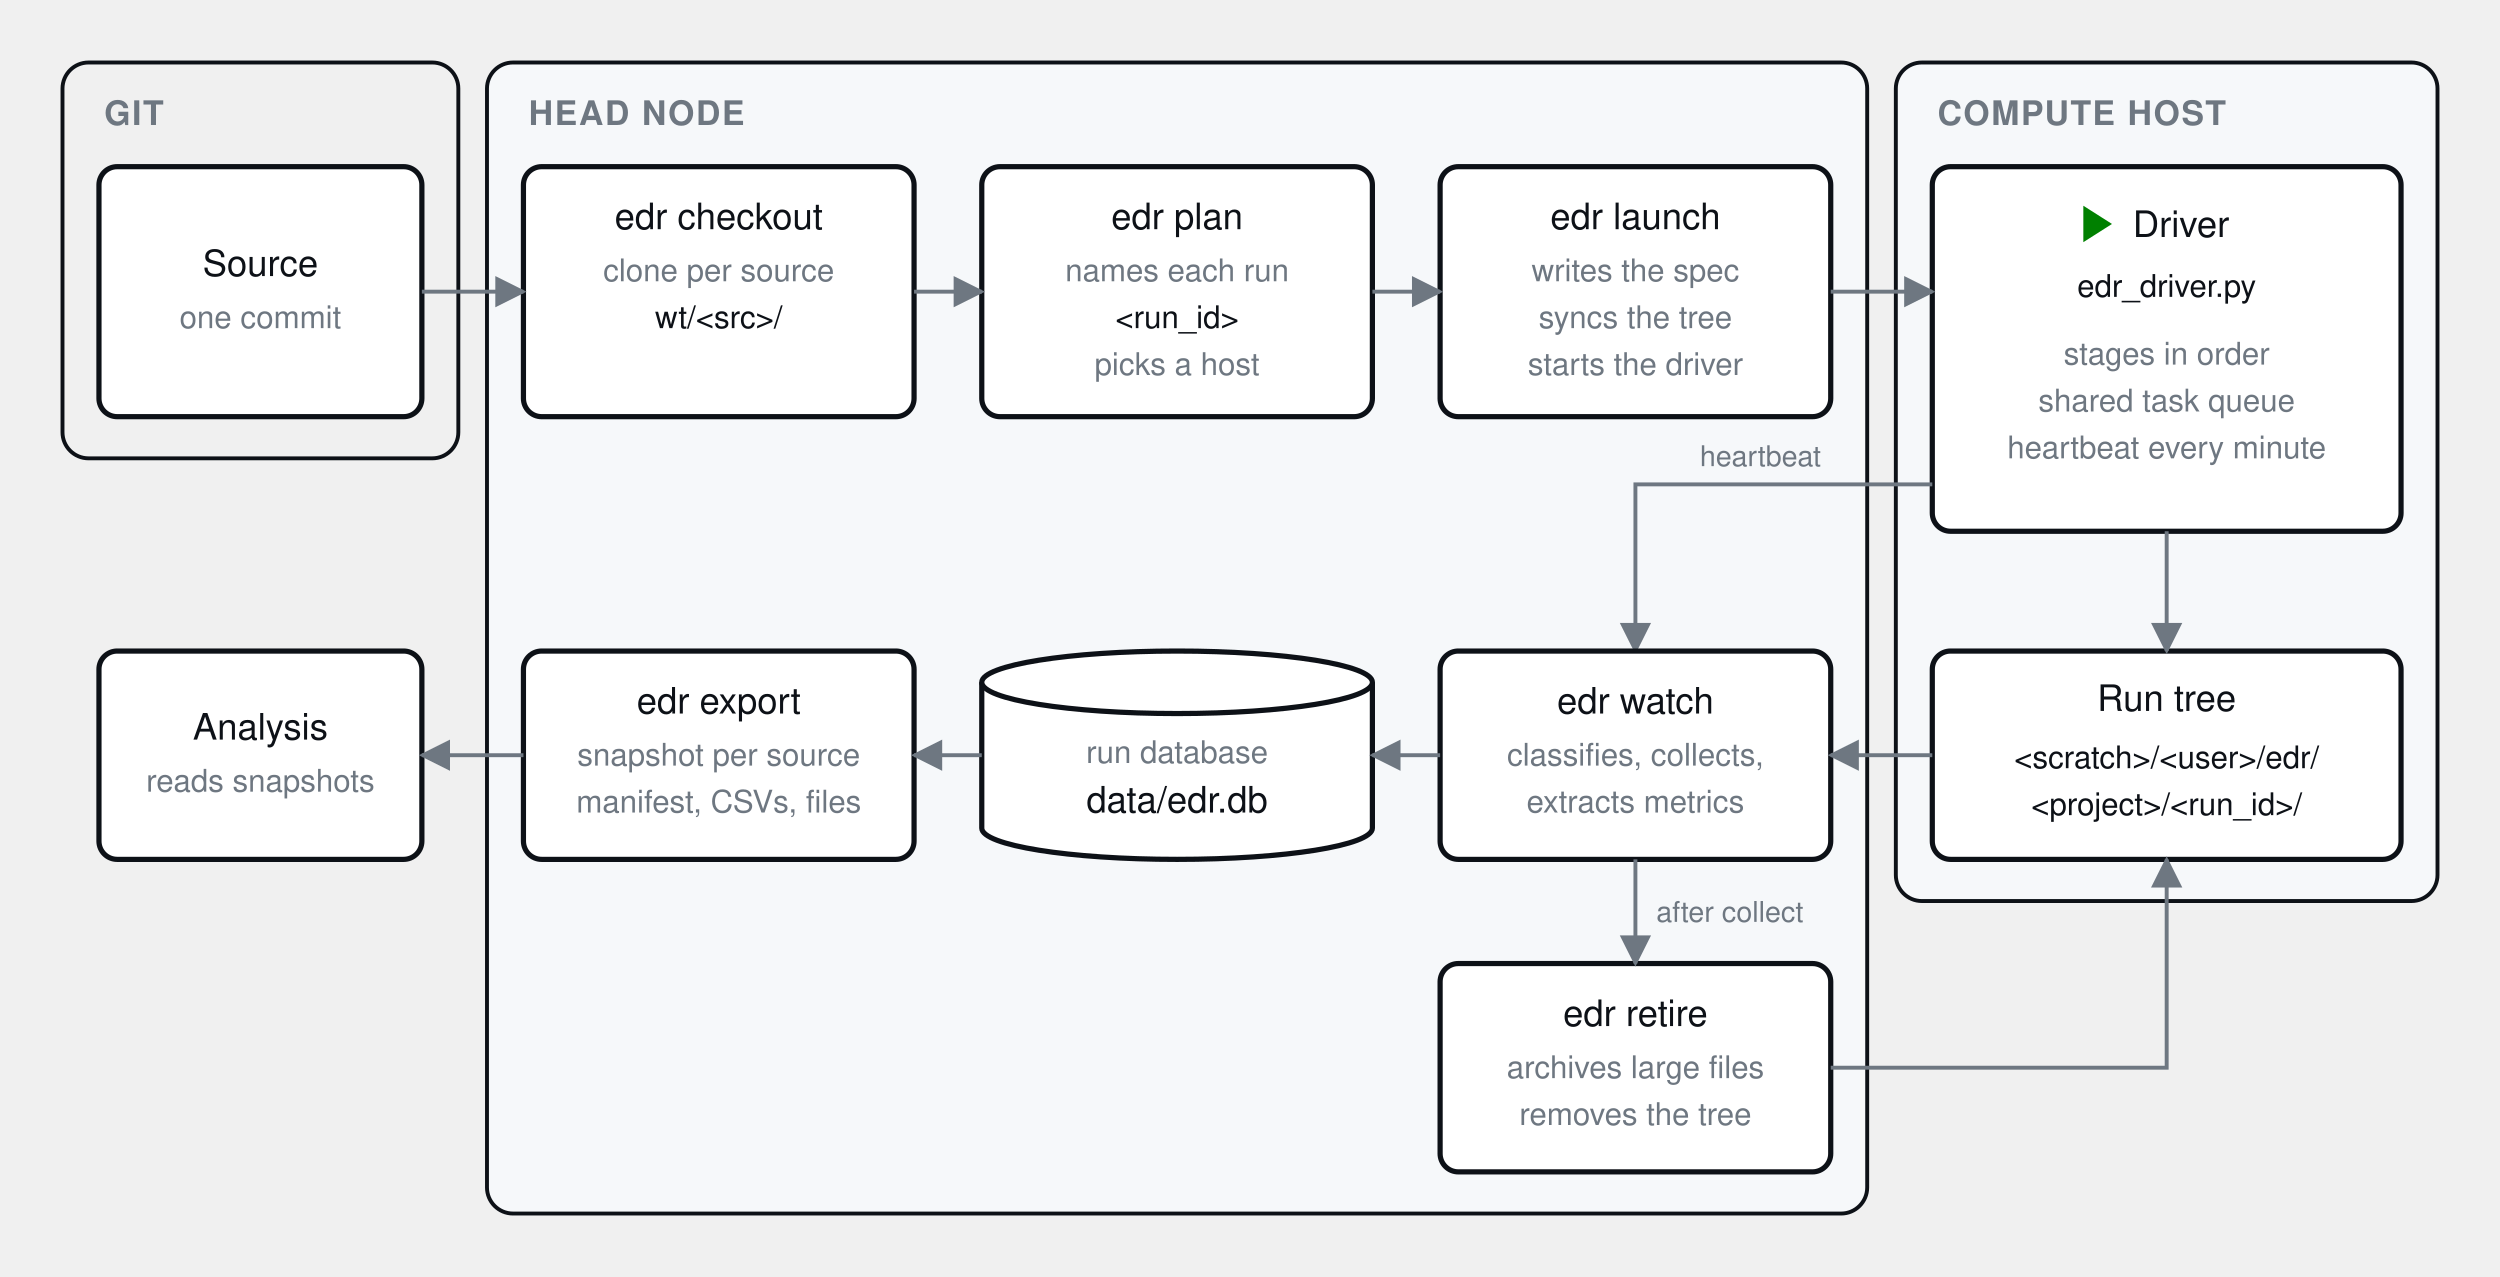
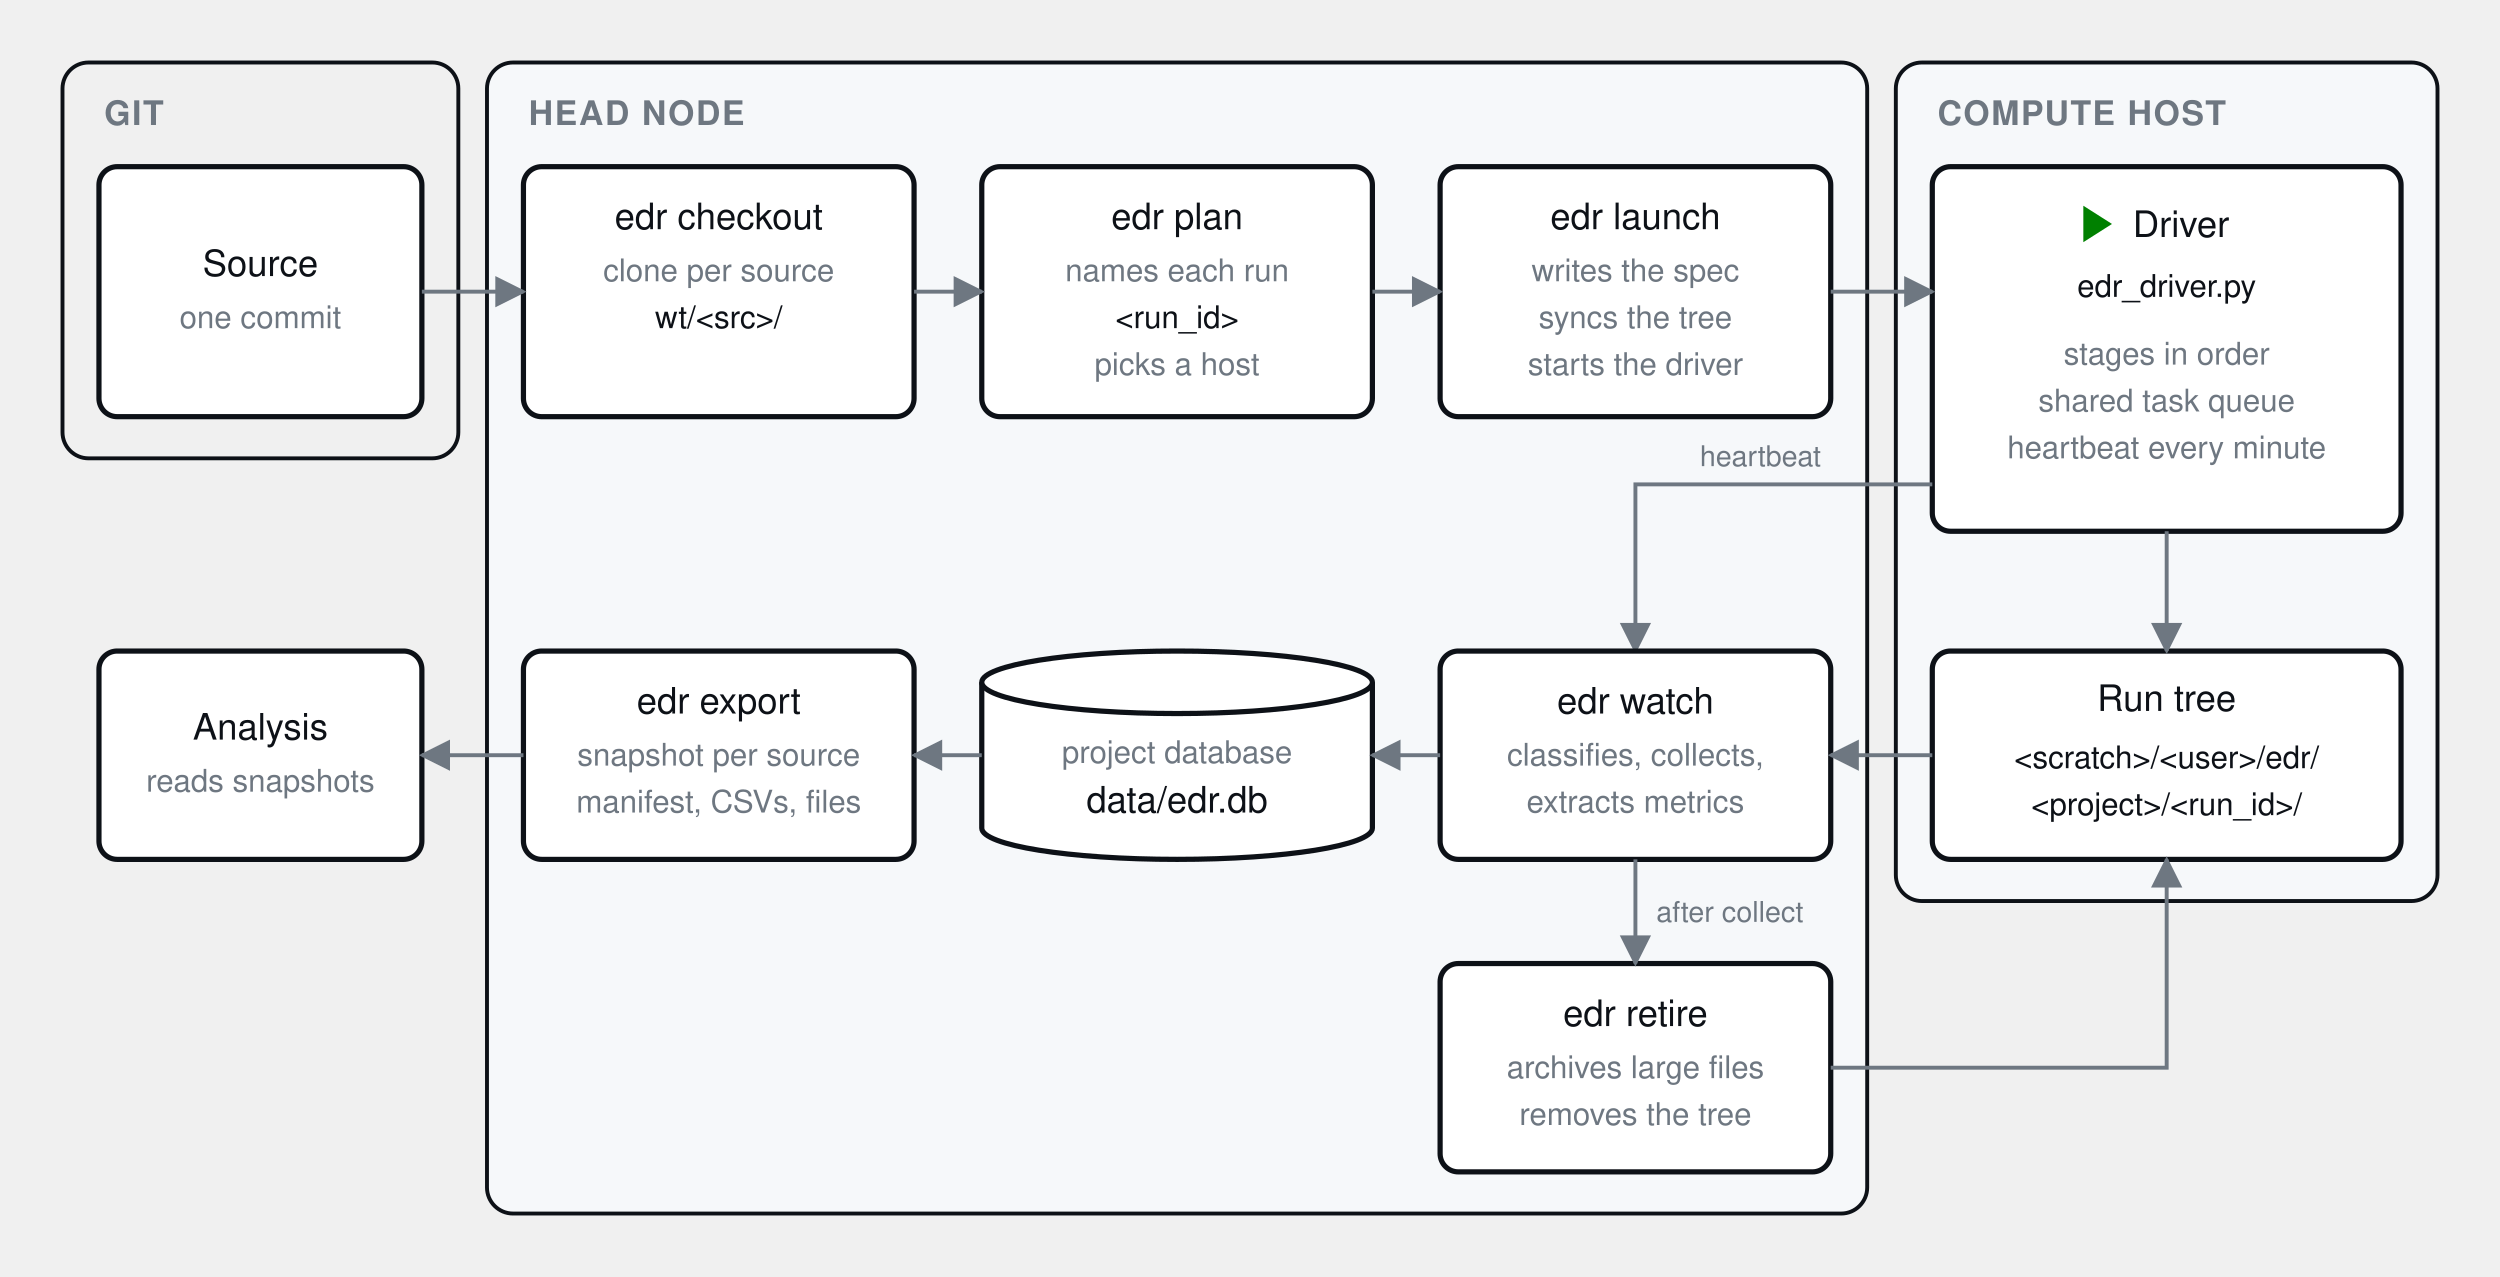
<svg xmlns="http://www.w3.org/2000/svg" width="960" height="490" viewBox="0 0 960 490" role="img" aria-label="The lifecycle of one edarunner run, from a commit to an analysis">
  <style>
  .box { fill: #ffffff; stroke: #0d1117; stroke-width: 2; }
  .frame { fill: none; stroke: #0d1117; stroke-width: 1.5; }
  .frame-fill { fill: #f6f8fa; stroke: #0d1117; stroke-width: 1.5; }
  .run { fill: #008000; }
  .t { font-family: Helvetica, Arial, sans-serif; font-size: 14px; fill: #0d1117; }
  .s { font-family: Helvetica, Arial, sans-serif; font-size: 12px; fill: #6e7781; }
  .h { font-family: Helvetica, Arial, sans-serif; font-size: 13px; font-weight: 700; fill: #6e7781; letter-spacing: 0.6px; }
  .m { font-family: Helvetica, Arial, sans-serif; font-size: 12px; fill: #0d1117; }
  .a { fill: none; stroke: #6e7781; stroke-width: 1.5; marker-end: url(#arrow); }
  .al { font-family: Helvetica, Arial, sans-serif; font-size: 11px; fill: #6e7781; }
  @media (prefers-color-scheme: dark) {
    .box { fill: #0d1117; }
    .frame-fill { fill: #161b22; }
    .t, .m { fill: #e6edf3; }
    .box, .frame, .frame-fill { stroke: #e6edf3; }
  }
</style>
  <defs>
    <marker id="arrow" viewBox="0 0 10 10" refX="9" refY="5" markerWidth="8" markerHeight="8" orient="auto-start-reverse">
      <path d="M0 0L10 5L0 10z" fill="#6e7781" />
    </marker>
  </defs>
  <rect class="frame" x="24" y="24" width="152" height="152" rx="10" />
  <text class="h" x="40" y="48">GIT</text>
  <rect class="frame-fill" x="187" y="24" width="530" height="442" rx="10" />
  <text class="h" x="203" y="48">HEAD NODE</text>
  <rect class="frame-fill" x="728" y="24" width="208" height="322" rx="10" />
  <text class="h" x="744" y="48">COMPUTE HOST</text>
  <rect class="box" x="38" y="64" width="124" height="96" rx="7" />
  <text class="t" x="100" y="106" text-anchor="middle">Source</text>
  <text class="s" x="100" y="126" text-anchor="middle">one commit</text>
  <rect class="box" x="201" y="64" width="150" height="96" rx="7" />
  <text class="t" x="276" y="88" text-anchor="middle">edr checkout</text>
  <text class="s" x="276" y="108" text-anchor="middle">clone per source</text>
  <text class="m" x="276" y="126" text-anchor="middle">wt/&lt;src&gt;/</text>
  <rect class="box" x="377" y="64" width="150" height="96" rx="7" />
  <text class="t" x="452" y="88" text-anchor="middle">edr plan</text>
  <text class="s" x="452" y="108" text-anchor="middle">names each run</text>
  <text class="m" x="452" y="126" text-anchor="middle">&lt;run_id&gt;</text>
  <text class="s" x="452" y="144" text-anchor="middle">picks a host</text>
  <rect class="box" x="553" y="64" width="150" height="96" rx="7" />
  <text class="t" x="628" y="88" text-anchor="middle">edr launch</text>
  <text class="s" x="628" y="108" text-anchor="middle">writes the spec</text>
  <text class="s" x="628" y="126" text-anchor="middle">syncs the tree</text>
  <text class="s" x="628" y="144" text-anchor="middle">starts the driver</text>
  <rect class="box" x="742" y="64" width="180" height="140" rx="7" />
  <path class="run" d="M800 79v14l11-7z" />
  <text class="t" x="819" y="91">Driver</text>
  <text class="m" x="832" y="114" text-anchor="middle">edr_driver.py</text>
  <text class="s" x="832" y="140" text-anchor="middle">stages in order</text>
  <text class="s" x="832" y="158" text-anchor="middle">shared task queue</text>
  <text class="s" x="832" y="176" text-anchor="middle">heartbeat every minute</text>
  <path class="a" d="M162 112H201" />
  <path class="a" d="M351 112H377" />
  <path class="a" d="M527 112H553" />
  <path class="a" d="M703 112H742" />
  <rect class="box" x="742" y="250" width="180" height="80" rx="7" />
  <text class="t" x="832" y="273" text-anchor="middle">Run tree</text>
  <text class="m" x="832" y="295" text-anchor="middle">&lt;scratch&gt;/&lt;user&gt;/edr/</text>
  <text class="m" x="832" y="313" text-anchor="middle">&lt;project&gt;/&lt;run_id&gt;/</text>
  <path class="a" d="M832 204V250" />
  <path class="a" d="M742 186H628V250" />
  <text class="al" x="676" y="179" text-anchor="middle">heartbeat</text>
  <rect class="box" x="553" y="250" width="150" height="80" rx="7" />
  <text class="t" x="628" y="274" text-anchor="middle">edr watch</text>
  <text class="s" x="628" y="294" text-anchor="middle">classifies, collects,</text>
  <text class="s" x="628" y="312" text-anchor="middle">extracts metrics</text>
  <path class="a" d="M742 290H703" />
  <path class="box" d="M377 262v56a75 12 0 0 0 150 0V262" />
  <ellipse class="box" cx="452" cy="262" rx="75" ry="12" />
-   <text class="s" x="452" y="293" text-anchor="middle">run database</text>
+   <text class="s" x="452" y="293" text-anchor="middle">project database</text>
  <text class="t" x="452" y="312" text-anchor="middle">data/edr.db</text>
  <path class="a" d="M553 290H527" />
  <rect class="box" x="201" y="250" width="150" height="80" rx="7" />
  <text class="t" x="276" y="274" text-anchor="middle">edr export</text>
  <text class="s" x="276" y="294" text-anchor="middle">snapshot per source</text>
  <text class="s" x="276" y="312" text-anchor="middle">manifest, CSVs, files</text>
  <path class="a" d="M377 290H351" />
  <rect class="box" x="38" y="250" width="124" height="80" rx="7" />
  <text class="t" x="100" y="284" text-anchor="middle">Analysis</text>
  <text class="s" x="100" y="304" text-anchor="middle">reads snapshots</text>
  <path class="a" d="M201 290H162" />
  <rect class="box" x="553" y="370" width="150" height="80" rx="7" />
  <text class="t" x="628" y="394" text-anchor="middle">edr retire</text>
  <text class="s" x="628" y="414" text-anchor="middle">archives large files</text>
  <text class="s" x="628" y="432" text-anchor="middle">removes the tree</text>
  <path class="a" d="M628 330V370" />
  <text class="al" x="636" y="354">after collect</text>
  <path class="a" d="M703 410H832V330" />
</svg>
